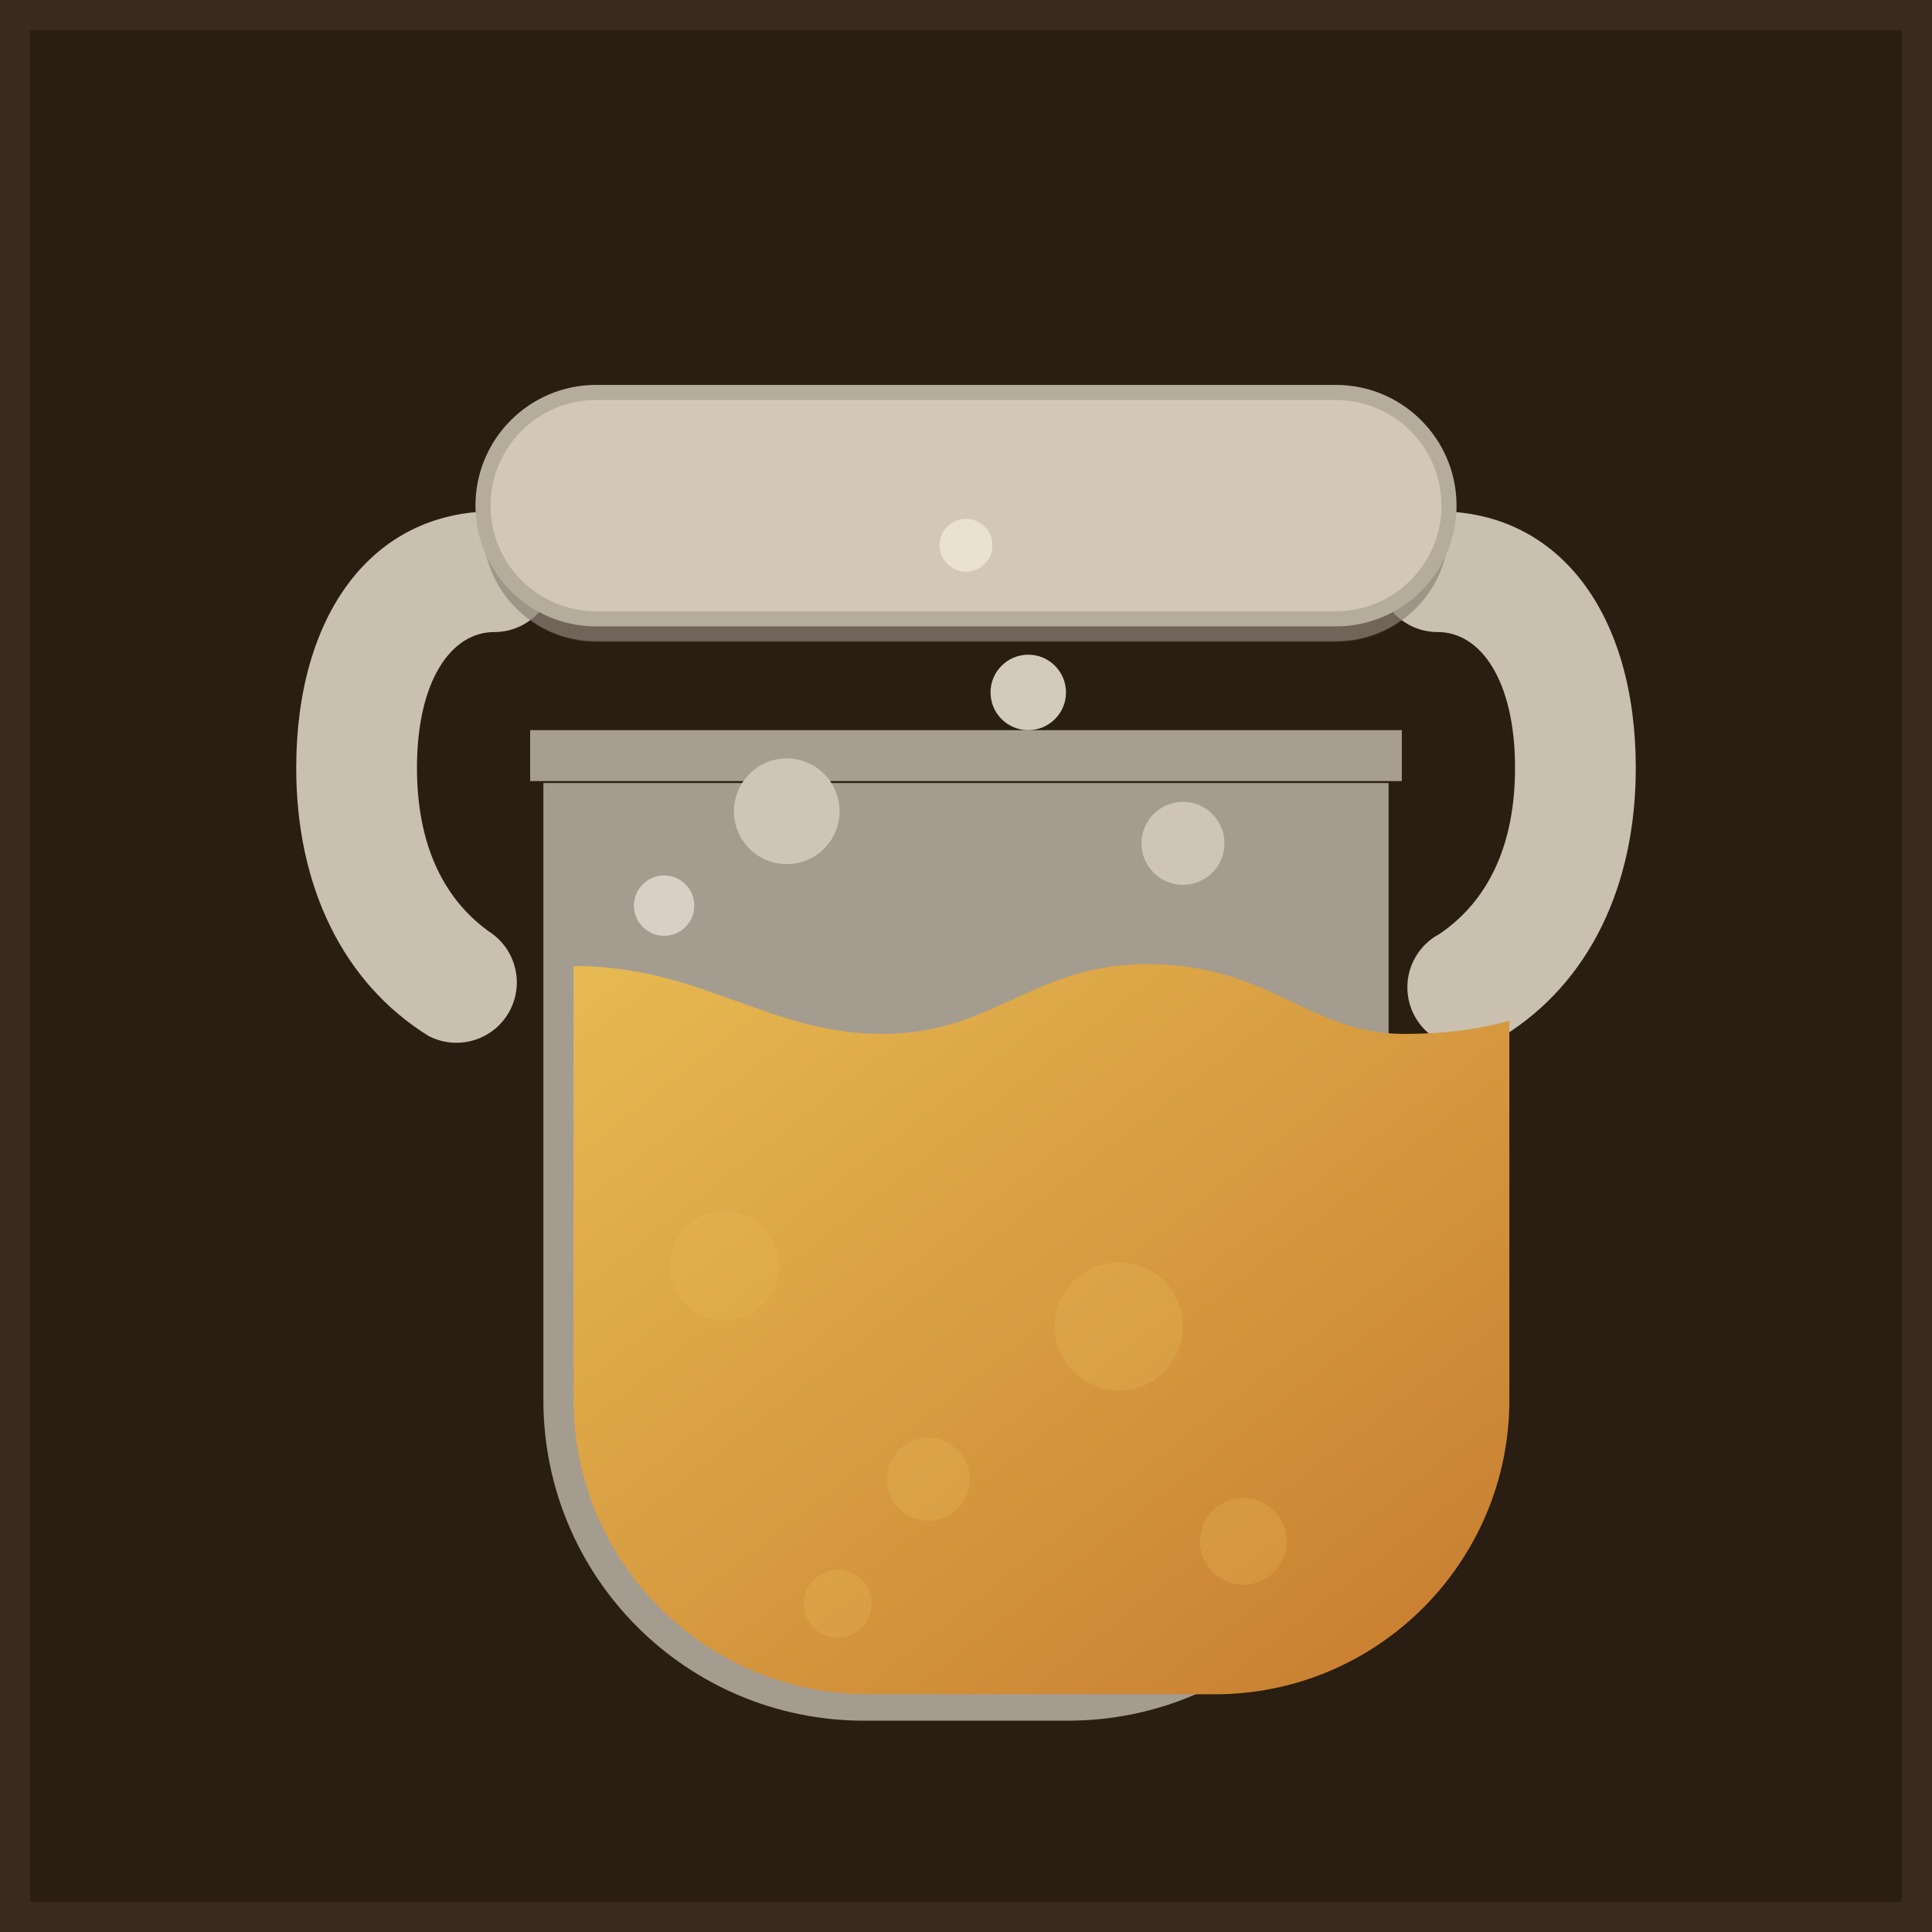
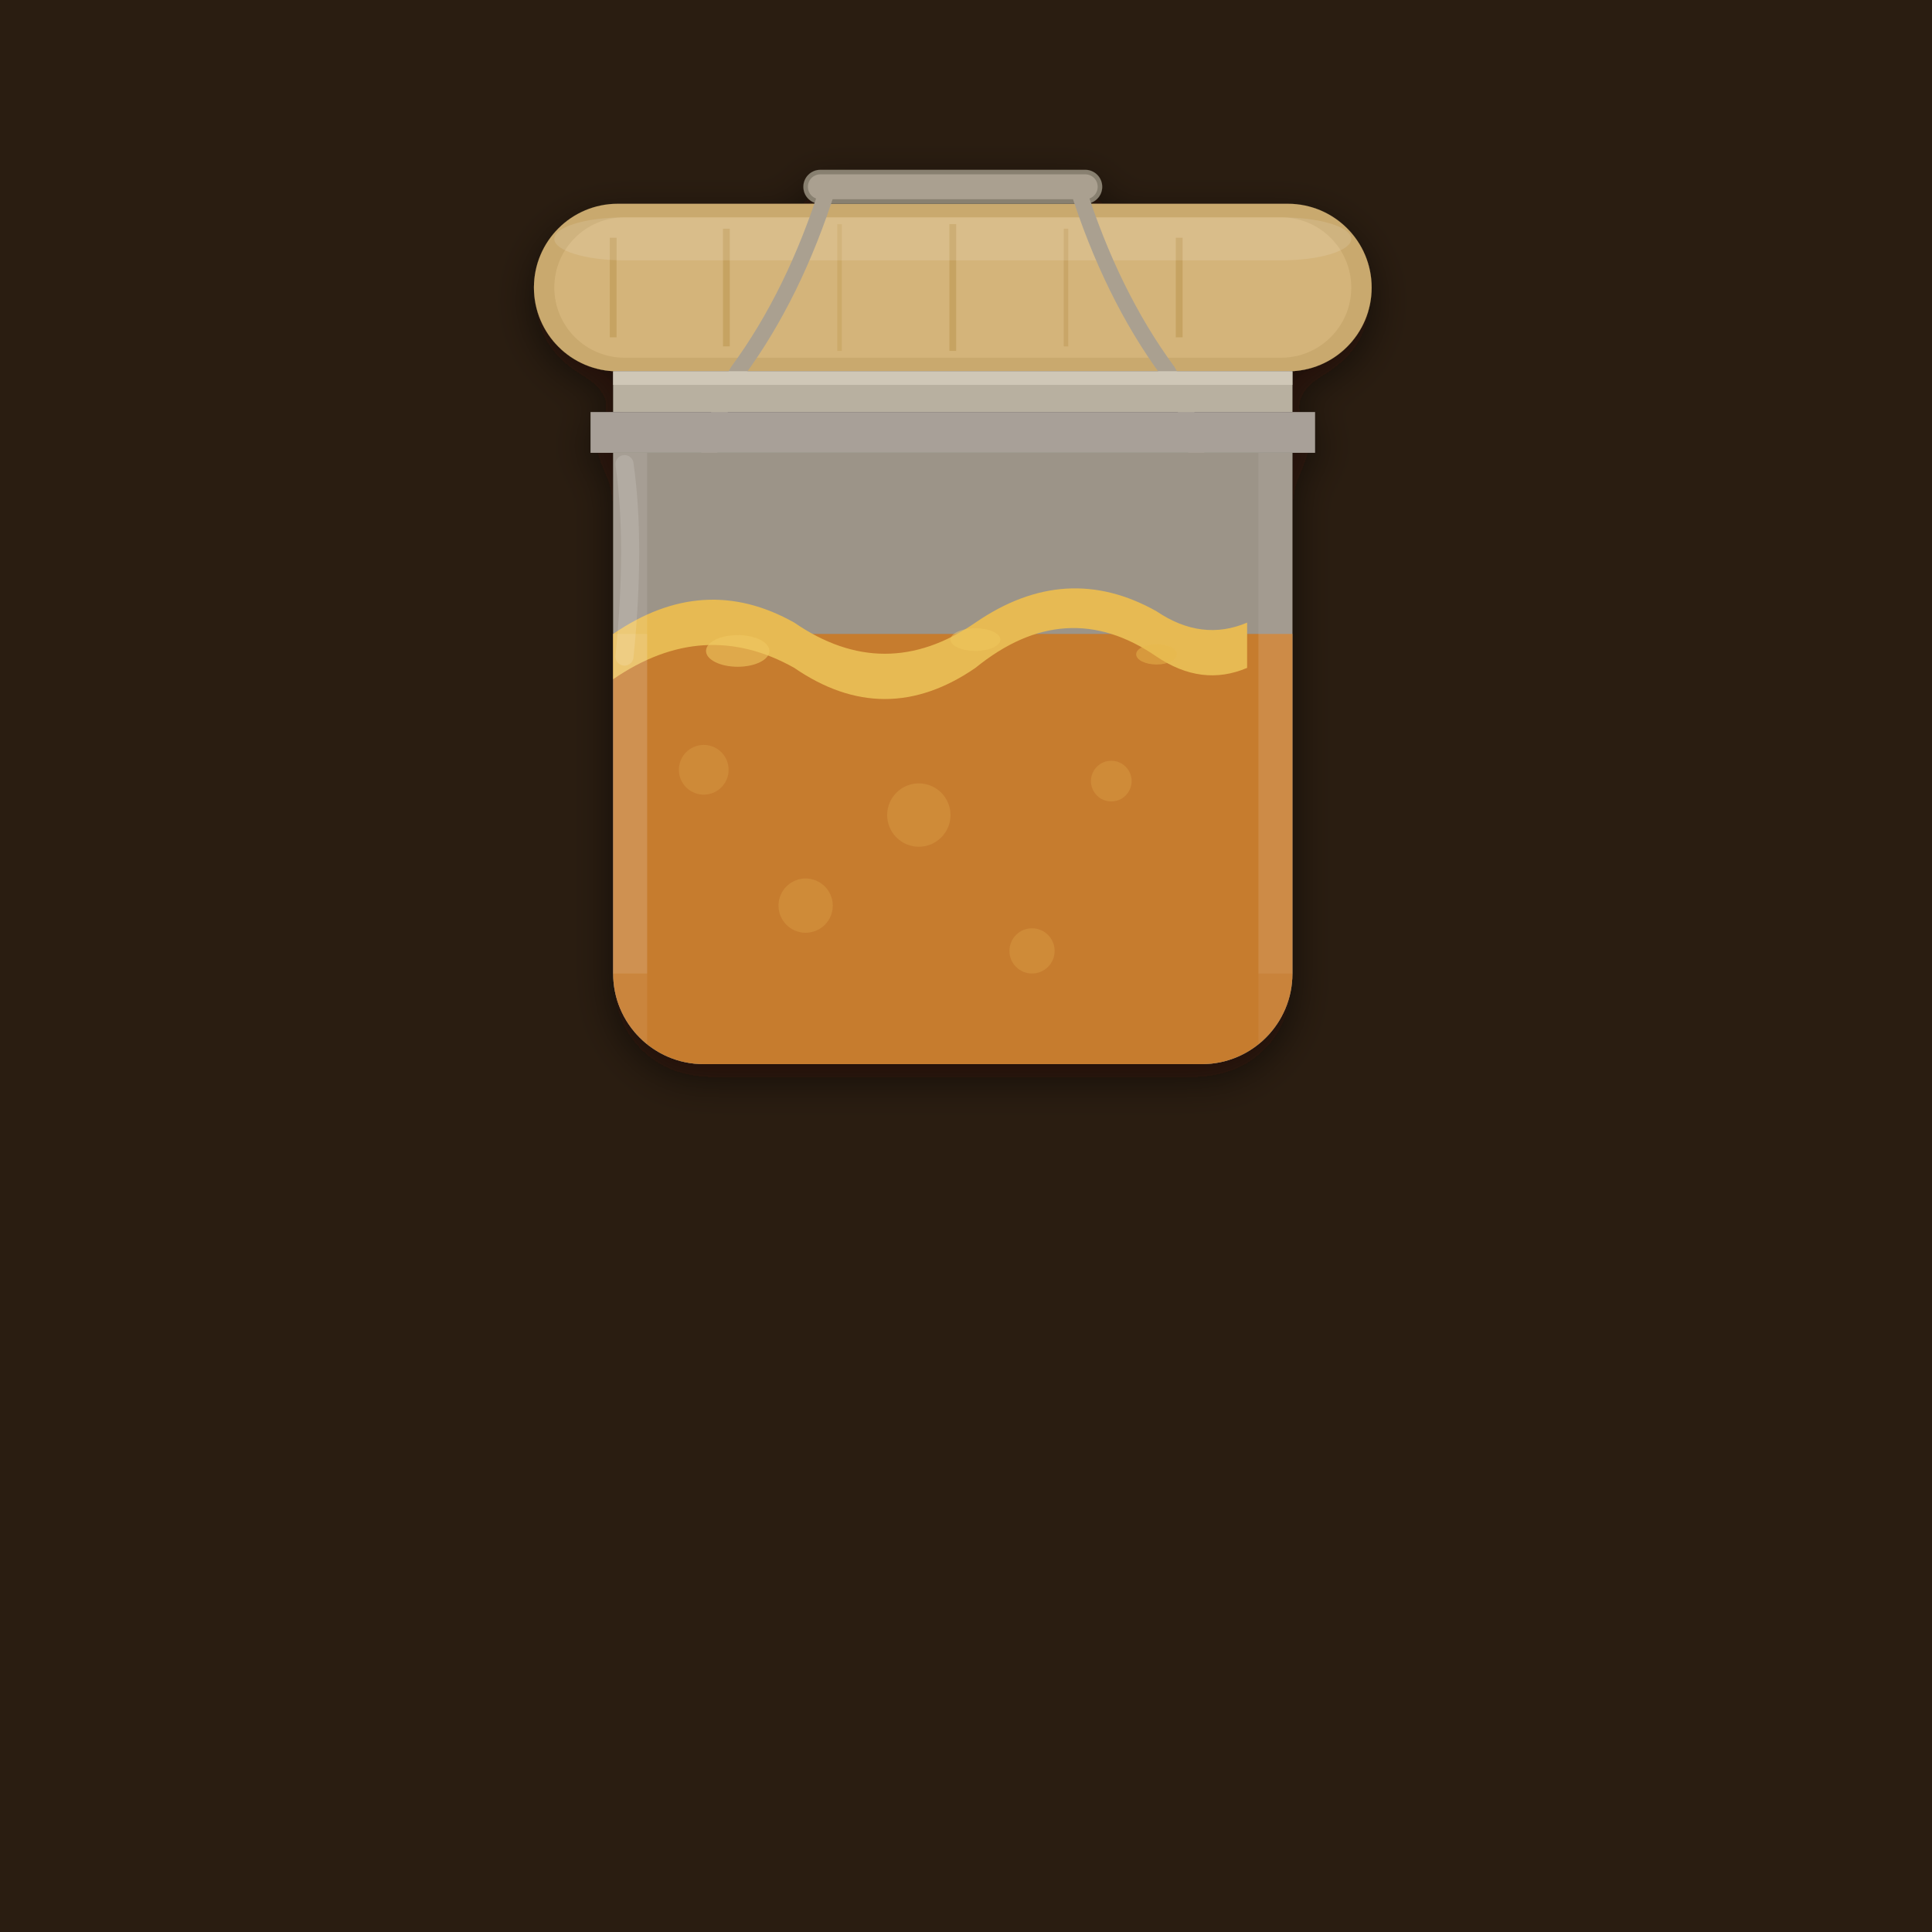
<svg xmlns="http://www.w3.org/2000/svg" viewBox="0 0 1024 1024">
  <defs>
    <linearGradient id="sdFaviconStarterGradient" x1="0" y1="0" x2="1" y2="1">
      <stop offset="0%" stop-color="#e7ba52" />
      <stop offset="100%" stop-color="#c67b2e" />
    </linearGradient>
-     <filter id="sdFaviconLidShadow" x="-20%" y="-20%" width="140%" height="140%">
-       <feDropShadow dx="0" dy="12" stdDeviation="0" flood-color="#8d8477" flood-opacity="0.7" />
+     <filter id="sdFaviconJarShadow" x="-10%" y="-10%" width="120%" height="120%">
+       <feDropShadow dx="0" dy="12" stdDeviation="18" flood-color="#0a0600" flood-opacity="0.55" />
    </filter>
  </defs>
-   <rect width="1024" height="1024" fill="#17100a" />
-   <rect x="8" y="8" width="1008" height="1008" fill="#2a1d11" stroke="#3a2a1d" stroke-width="16" />
-   <path d="M262 271a32 32 0 0 1 0 64c-23 0-41 26-41 72 0 42 15 71 40 88a32 32 0 0 1-34 54c-45-28-70-79-70-142 0-81 40-136 105-136Z" fill="#c9c0b0" />
-   <path d="M762 271c65 0 105 55 105 136 0 63-25 114-70 142a32 32 0 1 1-34-54c25-17 40-46 40-88 0-46-18-72-41-72a32 32 0 1 1 0-64Z" fill="#c9c0b0" />
-   <g filter="url(#sdFaviconLidShadow)">
-     <rect x="256" y="208" width="512" height="120" rx="60" fill="#d2c8b5" />
+   <rect width="1024" height="1024" fill="#2a1d11" />
+   <g transform="translate(205 108) scale(0.6)" filter="url(#sdFaviconJarShadow)">
+     <rect x="130" y="0" width="740" height="148" rx="74" fill="#c9a96e" />
+     <rect x="148" y="12" width="704" height="124" rx="62" fill="#d4b47a" />
+     <line x1="200" y1="30" x2="200" y2="118" stroke="#b8924a" stroke-width="6" opacity="0.5" />
+     <line x1="300" y1="22" x2="300" y2="126" stroke="#b8924a" stroke-width="6" opacity="0.5" />
+     <line x1="400" y1="18" x2="400" y2="130" stroke="#c09a52" stroke-width="4" opacity="0.4" />
+     <line x1="500" y1="18" x2="500" y2="130" stroke="#b8924a" stroke-width="6" opacity="0.5" />
+     <line x1="600" y1="22" x2="600" y2="126" stroke="#b8924a" stroke-width="4" opacity="0.4" />
+     <line x1="700" y1="30" x2="700" y2="118" stroke="#b8924a" stroke-width="6" opacity="0.5" />
+     <rect x="148" y="12" width="704" height="38" rx="62" fill="white" opacity="0.12" />
+     <rect x="370" y="-28" width="260" height="26" rx="13" fill="#aaa090" stroke="#888070" stroke-width="4" />
+     <path d="M390 -15 Q360 80 310 148 Q280 200 280 280" stroke="#aaa090" stroke-width="14" fill="none" stroke-linecap="round" />
+     <path d="M610 -15 Q640 80 690 148 Q720 200 720 280" stroke="#aaa090" stroke-width="14" fill="none" stroke-linecap="round" />
+     <rect x="200" y="148" width="600" height="36" rx="0" fill="#b8b0a0" />
+     <rect x="200" y="148" width="600" height="12" fill="#cfc7b7" />
+     <rect x="180" y="184" width="640" height="36" rx="0" fill="#a8a098" />
+     <path d="M200 220 h600 v460 a80 80 0 0 1-80 80 H280 a80 80 0 0 1-80-80 Z" fill="#9c9488" />
+     <clipPath id="jarClipM">
+       <path d="M200 220 h600 v460 a80 80 0 0 1-80 80 H280 a80 80 0 0 1-80-80 Z" />
+     </clipPath>
+     <g clip-path="url(#jarClipM)">
+       <rect x="200" y="380" width="600" height="380" fill="#c67b2e" />
+       <path d="M200 380 q80-55 160-10 q80 55 160 0 q80-55 160-10 q40 27 80 10 v40 q-40 17-80-10 q-80-55-160 10 q-80 55-160 0 q-80-45-160 10 Z" fill="#e7ba52" />
+       <ellipse cx="310" cy="395" rx="28" ry="14" fill="#f0c860" opacity="0.6" />
+       <ellipse cx="520" cy="385" rx="22" ry="10" fill="#f0c860" opacity="0.5" />
+       <ellipse cx="680" cy="398" rx="18" ry="9" fill="#e8b84e" opacity="0.5" />
+       <circle cx="280" cy="500" r="22" fill="#e9bd57" opacity="0.22" />
+       <circle cx="470" cy="540" r="28" fill="#ebc25a" opacity="0.22" />
+       <circle cx="640" cy="510" r="18" fill="#ebc25a" opacity="0.22" />
+       <circle cx="370" cy="620" r="24" fill="#ebc25a" opacity="0.22" />
+       <circle cx="570" cy="660" r="20" fill="#ebc25a" opacity="0.22" />
+       <rect x="200" y="380" width="30" height="380" fill="white" opacity="0.08" />
+       <rect x="770" y="380" width="30" height="380" fill="white" opacity="0.06" />
+     </g>
+     <rect x="200" y="220" width="30" height="460" fill="white" opacity="0.1" />
+     <rect x="770" y="220" width="30" height="460" fill="white" opacity="0.07" />
+     <path d="M210 230 Q220 300 210 400" stroke="white" stroke-width="16" fill="none" opacity="0.13" stroke-linecap="round" />
  </g>
-   <rect x="256" y="208" width="512" height="120" rx="60" fill="none" stroke="#b6ac9c" stroke-width="8" />
-   <circle cx="512" cy="289" r="14" fill="#ebe1cf" />
-   <rect x="281" y="387" width="462" height="27" fill="#a79e91" />
-   <path d="M288 415h448v327c0 94-76 170-170 170H458c-94 0-170-76-170-170Z" fill="#a59c90" />
-   <path d="M304 512c68 0 103 36 164 36 58 0 80-37 140-37 65 0 86 37 136 37 24 0 42-3 56-7v201c0 86-70 156-156 156H460c-86 0-156-70-156-156Z" fill="url(#sdFaviconStarterGradient)" />
-   <circle cx="545" cy="367" r="20" fill="#d2cabd" />
-   <circle cx="417" cy="430" r="28" fill="#cec5b8" />
-   <circle cx="627" cy="447" r="22" fill="#cec5b8" />
-   <circle cx="352" cy="480" r="16" fill="#d8d0c4" />
-   <circle cx="384" cy="671" r="29" fill="#e9bd57" opacity="0.24" />
-   <circle cx="593" cy="703" r="34" fill="#ebc25a" opacity="0.24" />
-   <circle cx="492" cy="784" r="22" fill="#ebc25a" opacity="0.24" />
-   <circle cx="444" cy="850" r="18" fill="#ebc25a" opacity="0.24" />
-   <circle cx="659" cy="817" r="23" fill="#ebc25a" opacity="0.24" />
</svg>
